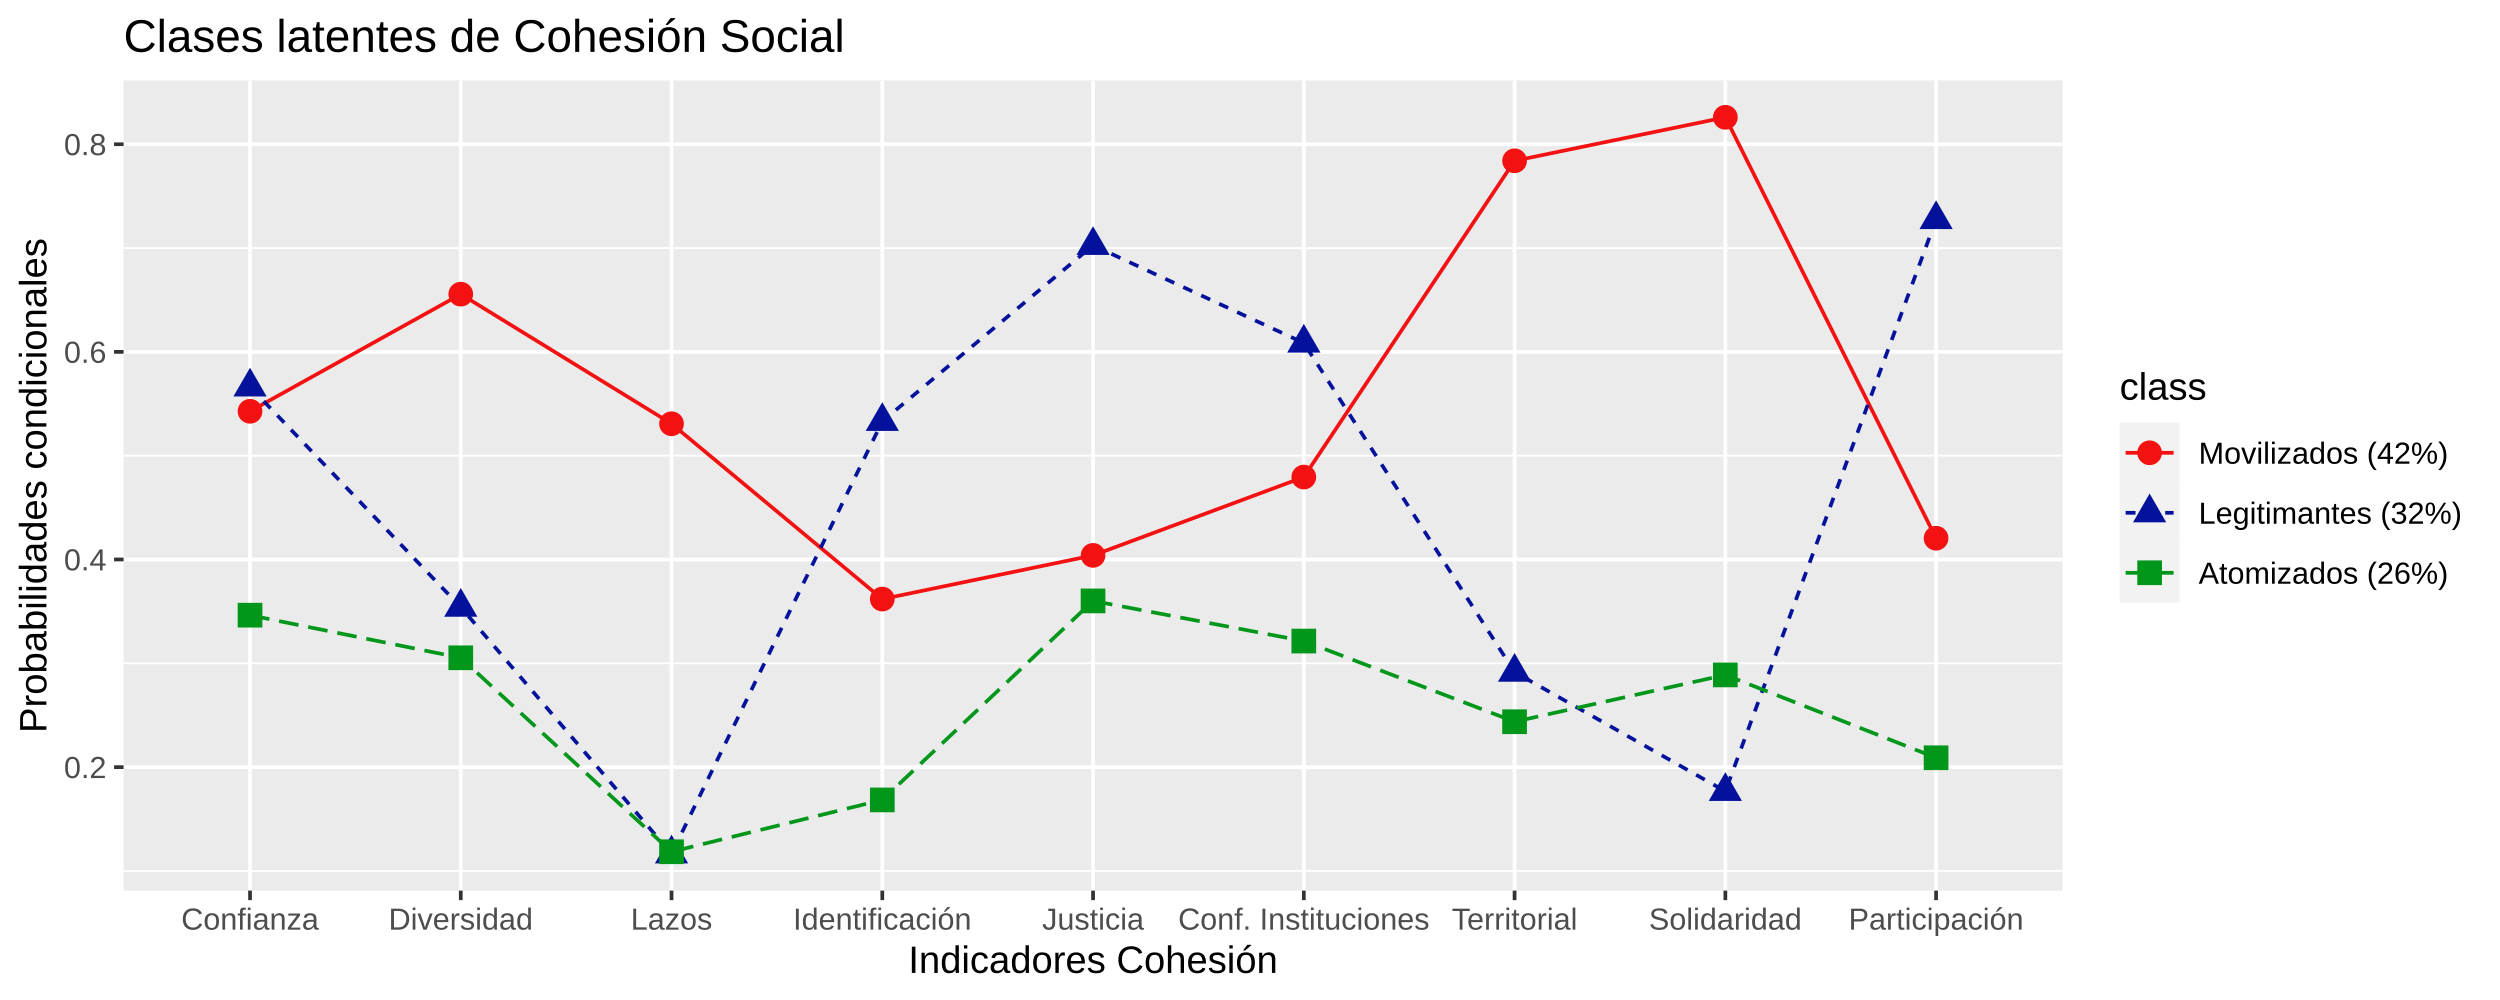
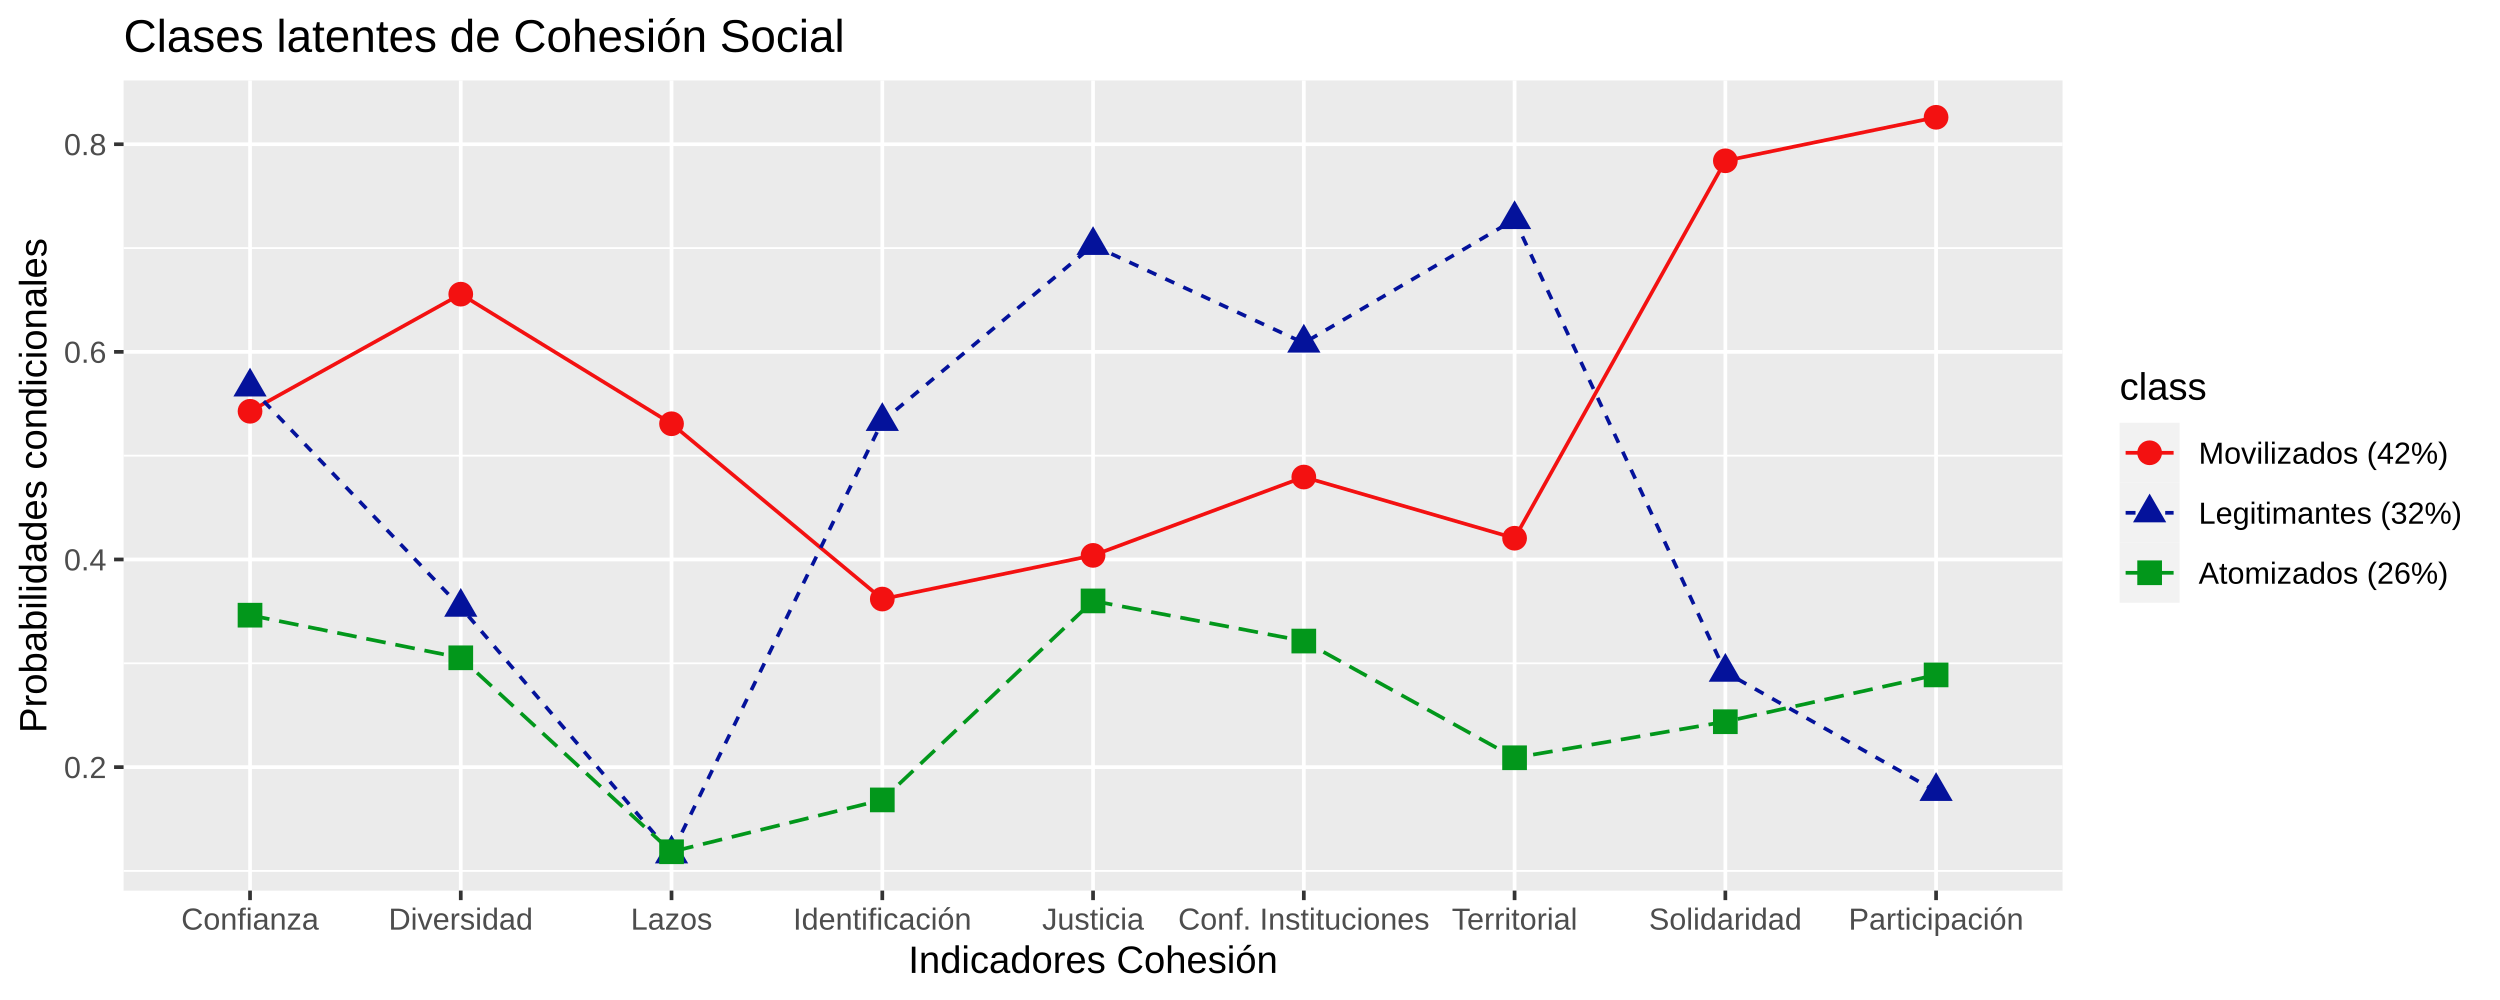
<svg xmlns="http://www.w3.org/2000/svg" class="svglite" width="720.00pt" height="288.00pt" viewBox="0 0 720.00 288.00">
  <defs>
    <style type="text/css">
    .svglite line, .svglite polyline, .svglite polygon, .svglite path, .svglite rect, .svglite circle {
      fill: none;
      stroke: #000000;
      stroke-linecap: round;
      stroke-linejoin: round;
      stroke-miterlimit: 10.00;
    }
  </style>
  </defs>
  <rect width="100%" height="100%" style="stroke: none; fill: #FFFFFF;" />
  <defs>
    <clipPath id="cpMC4wMHw3MjAuMDB8MC4wMHwyODguMDA=">
      <rect x="0.00" y="0.00" width="720.00" height="288.00" />
    </clipPath>
  </defs>
  <g clip-path="url(#cpMC4wMHw3MjAuMDB8MC4wMHwyODguMDA=)">
    <rect x="0.00" y="0.00" width="720.00" height="288.00" style="stroke-width: 1.07; stroke: #FFFFFF; fill: #FFFFFF;" />
  </g>
  <defs>
    <clipPath id="cpMzUuNTl8NTk0LjAxfDIzLjE4fDI1Ni41MA==">
      <rect x="35.59" y="23.18" width="558.43" height="233.33" />
    </clipPath>
  </defs>
  <g clip-path="url(#cpMzUuNTl8NTk0LjAxfDIzLjE4fDI1Ni41MA==)">
    <rect x="35.59" y="23.18" width="558.43" height="233.33" style="stroke-width: 1.07; stroke: none; fill: #EBEBEB;" />
    <polyline points="35.59,250.83 594.01,250.83 " style="stroke-width: 0.53; stroke: #FFFFFF; stroke-linecap: butt;" />
    <polyline points="35.59,191.03 594.01,191.03 " style="stroke-width: 0.53; stroke: #FFFFFF; stroke-linecap: butt;" />
    <polyline points="35.59,131.23 594.01,131.23 " style="stroke-width: 0.53; stroke: #FFFFFF; stroke-linecap: butt;" />
    <polyline points="35.59,71.44 594.01,71.44 " style="stroke-width: 0.53; stroke: #FFFFFF; stroke-linecap: butt;" />
    <polyline points="35.59,220.93 594.01,220.93 " style="stroke-width: 1.07; stroke: #FFFFFF; stroke-linecap: butt;" />
    <polyline points="35.59,161.13 594.01,161.13 " style="stroke-width: 1.07; stroke: #FFFFFF; stroke-linecap: butt;" />
    <polyline points="35.59,101.34 594.01,101.34 " style="stroke-width: 1.07; stroke: #FFFFFF; stroke-linecap: butt;" />
    <polyline points="35.59,41.54 594.01,41.54 " style="stroke-width: 1.07; stroke: #FFFFFF; stroke-linecap: butt;" />
    <polyline points="72.01,256.50 72.01,23.18 " style="stroke-width: 1.07; stroke: #FFFFFF; stroke-linecap: butt;" />
    <polyline points="132.70,256.50 132.70,23.18 " style="stroke-width: 1.07; stroke: #FFFFFF; stroke-linecap: butt;" />
    <polyline points="193.40,256.50 193.40,23.18 " style="stroke-width: 1.07; stroke: #FFFFFF; stroke-linecap: butt;" />
    <polyline points="254.10,256.50 254.10,23.18 " style="stroke-width: 1.07; stroke: #FFFFFF; stroke-linecap: butt;" />
    <polyline points="314.80,256.50 314.80,23.18 " style="stroke-width: 1.07; stroke: #FFFFFF; stroke-linecap: butt;" />
    <polyline points="375.50,256.50 375.50,23.18 " style="stroke-width: 1.07; stroke: #FFFFFF; stroke-linecap: butt;" />
    <polyline points="436.20,256.50 436.20,23.18 " style="stroke-width: 1.07; stroke: #FFFFFF; stroke-linecap: butt;" />
    <polyline points="496.90,256.50 496.90,23.18 " style="stroke-width: 1.07; stroke: #FFFFFF; stroke-linecap: butt;" />
    <polyline points="557.59,256.50 557.59,23.18 " style="stroke-width: 1.07; stroke: #FFFFFF; stroke-linecap: butt;" />
-     <polyline points="72.01,118.45 132.70,84.72 193.40,122.04 254.10,172.53 314.80,159.95 375.50,137.39 436.20,46.31 496.90,33.78 557.59,155.01 " style="stroke-width: 1.07; stroke: #F31111; stroke-linecap: butt;" />
-     <polyline points="72.01,111.42 132.70,174.86 193.40,245.90 254.10,121.35 314.80,70.66 375.50,98.78 436.20,193.57 496.90,227.90 557.59,63.21 " style="stroke-width: 1.07; stroke: #04129B; stroke-dasharray: 2.85,2.85; stroke-linecap: butt;" />
-     <polyline points="72.01,177.18 132.70,189.45 193.40,245.31 254.10,230.37 314.80,173.06 375.50,184.62 436.20,207.85 496.90,194.38 557.59,218.24 " style="stroke-width: 1.07; stroke: #02971B; stroke-dasharray: 5.69,2.85; stroke-linecap: butt;" />
+     <polyline points="72.01,118.45 132.70,84.72 193.40,122.04 254.10,172.53 314.80,159.95 375.50,137.39 436.20,155.01 496.90,46.31 557.59,33.78 " style="stroke-width: 1.07; stroke: #F31111; stroke-linecap: butt;" />
+     <polyline points="72.01,111.42 132.70,174.86 193.40,245.90 254.10,121.35 314.80,70.66 375.50,98.78 436.20,63.21 496.90,193.57 557.59,227.90 " style="stroke-width: 1.07; stroke: #04129B; stroke-dasharray: 2.85,2.85; stroke-linecap: butt;" />
+     <polyline points="72.01,177.18 132.70,189.45 193.40,245.31 254.10,230.37 314.80,173.06 375.50,184.62 436.20,218.24 496.90,207.85 557.59,194.38 " style="stroke-width: 1.07; stroke: #02971B; stroke-dasharray: 5.69,2.85; stroke-linecap: butt;" />
    <circle cx="72.01" cy="118.45" r="3.56" style="stroke-width: 0.71; stroke: none; fill: #F31111;" />
    <polygon points="72.01,105.89 76.79,114.18 67.22,114.18 " style="stroke-width: 0.71; stroke: none; fill: #04129B;" />
    <polygon points="68.45,180.73 75.56,180.73 75.56,173.62 68.45,173.62 " style="stroke-width: 0.71; stroke: none; fill: #02971B;" />
    <circle cx="132.70" cy="84.72" r="3.56" style="stroke-width: 0.71; stroke: none; fill: #F31111;" />
    <polygon points="132.70,169.33 137.49,177.62 127.92,177.62 " style="stroke-width: 0.71; stroke: none; fill: #04129B;" />
    <polygon points="129.15,193.00 136.26,193.00 136.26,185.89 129.15,185.89 " style="stroke-width: 0.71; stroke: none; fill: #02971B;" />
    <circle cx="193.40" cy="122.04" r="3.56" style="stroke-width: 0.71; stroke: none; fill: #F31111;" />
    <polygon points="193.40,240.37 198.19,248.66 188.61,248.66 " style="stroke-width: 0.71; stroke: none; fill: #04129B;" />
    <polygon points="189.85,248.86 196.96,248.86 196.96,241.75 189.85,241.75 " style="stroke-width: 0.71; stroke: none; fill: #02971B;" />
    <circle cx="254.10" cy="172.53" r="3.56" style="stroke-width: 0.71; stroke: none; fill: #F31111;" />
    <polygon points="254.10,115.82 258.89,124.11 249.31,124.11 " style="stroke-width: 0.71; stroke: none; fill: #04129B;" />
    <polygon points="250.55,233.93 257.66,233.93 257.66,226.82 250.55,226.82 " style="stroke-width: 0.71; stroke: none; fill: #02971B;" />
    <circle cx="314.80" cy="159.95" r="3.56" style="stroke-width: 0.71; stroke: none; fill: #F31111;" />
    <polygon points="314.80,65.14 319.59,73.43 310.01,73.43 " style="stroke-width: 0.71; stroke: none; fill: #04129B;" />
    <polygon points="311.24,176.62 318.35,176.62 318.35,169.51 311.24,169.51 " style="stroke-width: 0.71; stroke: none; fill: #02971B;" />
    <circle cx="375.50" cy="137.39" r="3.56" style="stroke-width: 0.71; stroke: none; fill: #F31111;" />
    <polygon points="375.50,93.25 380.29,101.54 370.71,101.54 " style="stroke-width: 0.71; stroke: none; fill: #04129B;" />
    <polygon points="371.94,188.18 379.05,188.18 379.05,181.07 371.94,181.07 " style="stroke-width: 0.71; stroke: none; fill: #02971B;" />
-     <circle cx="436.20" cy="46.31" r="3.56" style="stroke-width: 0.71; stroke: none; fill: #F31111;" />
-     <polygon points="436.20,188.04 440.98,196.33 431.41,196.33 " style="stroke-width: 0.71; stroke: none; fill: #04129B;" />
-     <polygon points="432.64,211.41 439.75,211.41 439.75,204.30 432.64,204.30 " style="stroke-width: 0.71; stroke: none; fill: #02971B;" />
-     <circle cx="496.90" cy="33.78" r="3.56" style="stroke-width: 0.71; stroke: none; fill: #F31111;" />
-     <polygon points="496.90,222.37 501.68,230.66 492.11,230.66 " style="stroke-width: 0.71; stroke: none; fill: #04129B;" />
-     <polygon points="493.34,197.93 500.45,197.93 500.45,190.82 493.34,190.82 " style="stroke-width: 0.71; stroke: none; fill: #02971B;" />
-     <circle cx="557.59" cy="155.01" r="3.56" style="stroke-width: 0.71; stroke: none; fill: #F31111;" />
-     <polygon points="557.59,57.68 562.38,65.97 552.81,65.97 " style="stroke-width: 0.71; stroke: none; fill: #04129B;" />
-     <polygon points="554.04,221.79 561.15,221.79 561.15,214.68 554.04,214.68 " style="stroke-width: 0.71; stroke: none; fill: #02971B;" />
+     <circle cx="496.90" cy="46.31" r="3.56" style="stroke-width: 0.71; stroke: none; fill: #F31111;" />
+     <polygon points="496.90,188.04 501.68,196.33 492.11,196.33 " style="stroke-width: 0.71; stroke: none; fill: #04129B;" />
+     <polygon points="493.34,211.41 500.45,211.41 500.45,204.30 493.34,204.30 " style="stroke-width: 0.71; stroke: none; fill: #02971B;" />
+     <circle cx="557.59" cy="33.78" r="3.56" style="stroke-width: 0.71; stroke: none; fill: #F31111;" />
+     <polygon points="557.59,222.37 562.38,230.66 552.81,230.66 " style="stroke-width: 0.71; stroke: none; fill: #04129B;" />
+     <polygon points="554.04,197.93 561.15,197.93 561.15,190.82 554.04,190.82 " style="stroke-width: 0.71; stroke: none; fill: #02971B;" />
+     <circle cx="436.20" cy="155.01" r="3.56" style="stroke-width: 0.71; stroke: none; fill: #F31111;" />
+     <polygon points="436.20,57.68 440.98,65.97 431.41,65.97 " style="stroke-width: 0.71; stroke: none; fill: #04129B;" />
+     <polygon points="432.64,221.79 439.75,221.79 439.75,214.68 432.64,214.68 " style="stroke-width: 0.71; stroke: none; fill: #02971B;" />
  </g>
  <g clip-path="url(#cpMC4wMHw3MjAuMDB8MC4wMHwyODguMDA=)">
    <text x="30.65" y="224.08" text-anchor="end" style="font-size: 8.80px; fill: #4D4D4D; font-family: Arial;" textLength="12.24px" lengthAdjust="spacingAndGlyphs">0.2</text>
    <text x="30.65" y="164.28" text-anchor="end" style="font-size: 8.80px; fill: #4D4D4D; font-family: Arial;" textLength="12.24px" lengthAdjust="spacingAndGlyphs">0.4</text>
    <text x="30.65" y="104.49" text-anchor="end" style="font-size: 8.80px; fill: #4D4D4D; font-family: Arial;" textLength="12.24px" lengthAdjust="spacingAndGlyphs">0.6</text>
    <text x="30.65" y="44.69" text-anchor="end" style="font-size: 8.80px; fill: #4D4D4D; font-family: Arial;" textLength="12.24px" lengthAdjust="spacingAndGlyphs">0.8</text>
    <polyline points="32.85,220.93 35.59,220.93 " style="stroke-width: 1.07; stroke: #333333; stroke-linecap: butt;" />
    <polyline points="32.85,161.13 35.59,161.13 " style="stroke-width: 1.07; stroke: #333333; stroke-linecap: butt;" />
    <polyline points="32.85,101.34 35.59,101.34 " style="stroke-width: 1.07; stroke: #333333; stroke-linecap: butt;" />
    <polyline points="32.85,41.54 35.59,41.54 " style="stroke-width: 1.07; stroke: #333333; stroke-linecap: butt;" />
    <polyline points="72.01,259.24 72.01,256.50 " style="stroke-width: 1.07; stroke: #333333; stroke-linecap: butt;" />
    <polyline points="132.70,259.24 132.70,256.50 " style="stroke-width: 1.07; stroke: #333333; stroke-linecap: butt;" />
    <polyline points="193.40,259.24 193.40,256.50 " style="stroke-width: 1.07; stroke: #333333; stroke-linecap: butt;" />
    <polyline points="254.10,259.24 254.10,256.50 " style="stroke-width: 1.07; stroke: #333333; stroke-linecap: butt;" />
    <polyline points="314.80,259.24 314.80,256.50 " style="stroke-width: 1.07; stroke: #333333; stroke-linecap: butt;" />
    <polyline points="375.50,259.24 375.50,256.50 " style="stroke-width: 1.07; stroke: #333333; stroke-linecap: butt;" />
    <polyline points="436.20,259.24 436.20,256.50 " style="stroke-width: 1.07; stroke: #333333; stroke-linecap: butt;" />
    <polyline points="496.90,259.24 496.90,256.50 " style="stroke-width: 1.07; stroke: #333333; stroke-linecap: butt;" />
    <polyline points="557.59,259.24 557.59,256.50 " style="stroke-width: 1.07; stroke: #333333; stroke-linecap: butt;" />
    <text x="72.01" y="267.74" text-anchor="middle" style="font-size: 8.80px; fill: #4D4D4D; font-family: Arial;" textLength="39.63px" lengthAdjust="spacingAndGlyphs">Confianza</text>
    <text x="132.70" y="267.74" text-anchor="middle" style="font-size: 8.80px; fill: #4D4D4D; font-family: Arial;" textLength="41.57px" lengthAdjust="spacingAndGlyphs">Diversidad</text>
    <text x="193.40" y="267.74" text-anchor="middle" style="font-size: 8.80px; fill: #4D4D4D; font-family: Arial;" textLength="23.49px" lengthAdjust="spacingAndGlyphs">Lazos</text>
    <text x="254.10" y="267.74" text-anchor="middle" style="font-size: 8.80px; fill: #4D4D4D; font-family: Arial;" textLength="51.37px" lengthAdjust="spacingAndGlyphs">Identificación</text>
    <text x="314.80" y="267.74" text-anchor="middle" style="font-size: 8.80px; fill: #4D4D4D; font-family: Arial;" textLength="29.34px" lengthAdjust="spacingAndGlyphs">Justicia</text>
    <text x="375.50" y="267.74" text-anchor="middle" style="font-size: 8.80px; fill: #4D4D4D; font-family: Arial;" textLength="72.41px" lengthAdjust="spacingAndGlyphs">Conf. Instituciones</text>
    <text x="436.20" y="267.74" text-anchor="middle" style="font-size: 8.80px; fill: #4D4D4D; font-family: Arial;" textLength="36.18px" lengthAdjust="spacingAndGlyphs">Territorial</text>
    <text x="496.90" y="267.74" text-anchor="middle" style="font-size: 8.80px; fill: #4D4D4D; font-family: Arial;" textLength="44.03px" lengthAdjust="spacingAndGlyphs">Solidaridad</text>
    <text x="557.59" y="267.74" text-anchor="middle" style="font-size: 8.80px; fill: #4D4D4D; font-family: Arial;" textLength="50.38px" lengthAdjust="spacingAndGlyphs">Participación</text>
    <text x="314.80" y="280.20" text-anchor="middle" style="font-size: 11.00px; font-family: Arial;" textLength="106.43px" lengthAdjust="spacingAndGlyphs">Indicadores Cohesión</text>
    <text transform="translate(13.36,139.84) rotate(-90)" text-anchor="middle" style="font-size: 11.00px; font-family: Arial;" textLength="142.51px" lengthAdjust="spacingAndGlyphs">Probabilidades condicionales</text>
    <rect x="604.97" y="100.60" width="109.55" height="78.47" style="stroke-width: 1.07; stroke: none; fill: #FFFFFF;" />
    <text x="610.45" y="115.12" style="font-size: 11.00px; font-family: Arial;" textLength="25.06px" lengthAdjust="spacingAndGlyphs">class</text>
    <rect x="610.45" y="121.76" width="17.28" height="17.28" style="stroke-width: 1.07; stroke: none; fill: #F2F2F2;" />
    <line x1="612.18" y1="130.40" x2="626.00" y2="130.40" style="stroke-width: 1.07; stroke: #F31111; stroke-linecap: butt;" />
    <circle cx="619.09" cy="130.40" r="3.56" style="stroke-width: 0.71; stroke: none; fill: #F31111;" />
    <rect x="610.45" y="139.04" width="17.28" height="17.28" style="stroke-width: 1.07; stroke: none; fill: #F2F2F2;" />
    <line x1="612.18" y1="147.68" x2="626.00" y2="147.68" style="stroke-width: 1.07; stroke: #04129B; stroke-dasharray: 2.85,2.85; stroke-linecap: butt;" />
    <polygon points="619.09,142.15 623.88,150.44 614.30,150.44 " style="stroke-width: 0.71; stroke: none; fill: #04129B;" />
    <rect x="610.45" y="156.32" width="17.28" height="17.28" style="stroke-width: 1.07; stroke: none; fill: #F2F2F2;" />
    <line x1="612.18" y1="164.96" x2="626.00" y2="164.96" style="stroke-width: 1.07; stroke: #02971B; stroke-dasharray: 5.69,2.85; stroke-linecap: butt;" />
    <polygon points="615.54,168.51 622.65,168.51 622.65,161.40 615.54,161.40 " style="stroke-width: 0.71; stroke: none; fill: #02971B;" />
    <text x="633.21" y="133.55" style="font-size: 8.80px; font-family: Arial;" textLength="71.89px" lengthAdjust="spacingAndGlyphs">Movilizados (42%)</text>
    <text x="633.21" y="150.83" style="font-size: 8.80px; font-family: Arial;" textLength="75.83px" lengthAdjust="spacingAndGlyphs">Legitimantes (32%)</text>
    <text x="633.21" y="168.11" style="font-size: 8.80px; font-family: Arial;" textLength="71.91px" lengthAdjust="spacingAndGlyphs">Atomizados (26%)</text>
    <text x="35.59" y="14.93" style="font-size: 13.20px; font-family: Arial;" textLength="207.52px" lengthAdjust="spacingAndGlyphs">Clases latentes de Cohesión Social</text>
  </g>
</svg>
